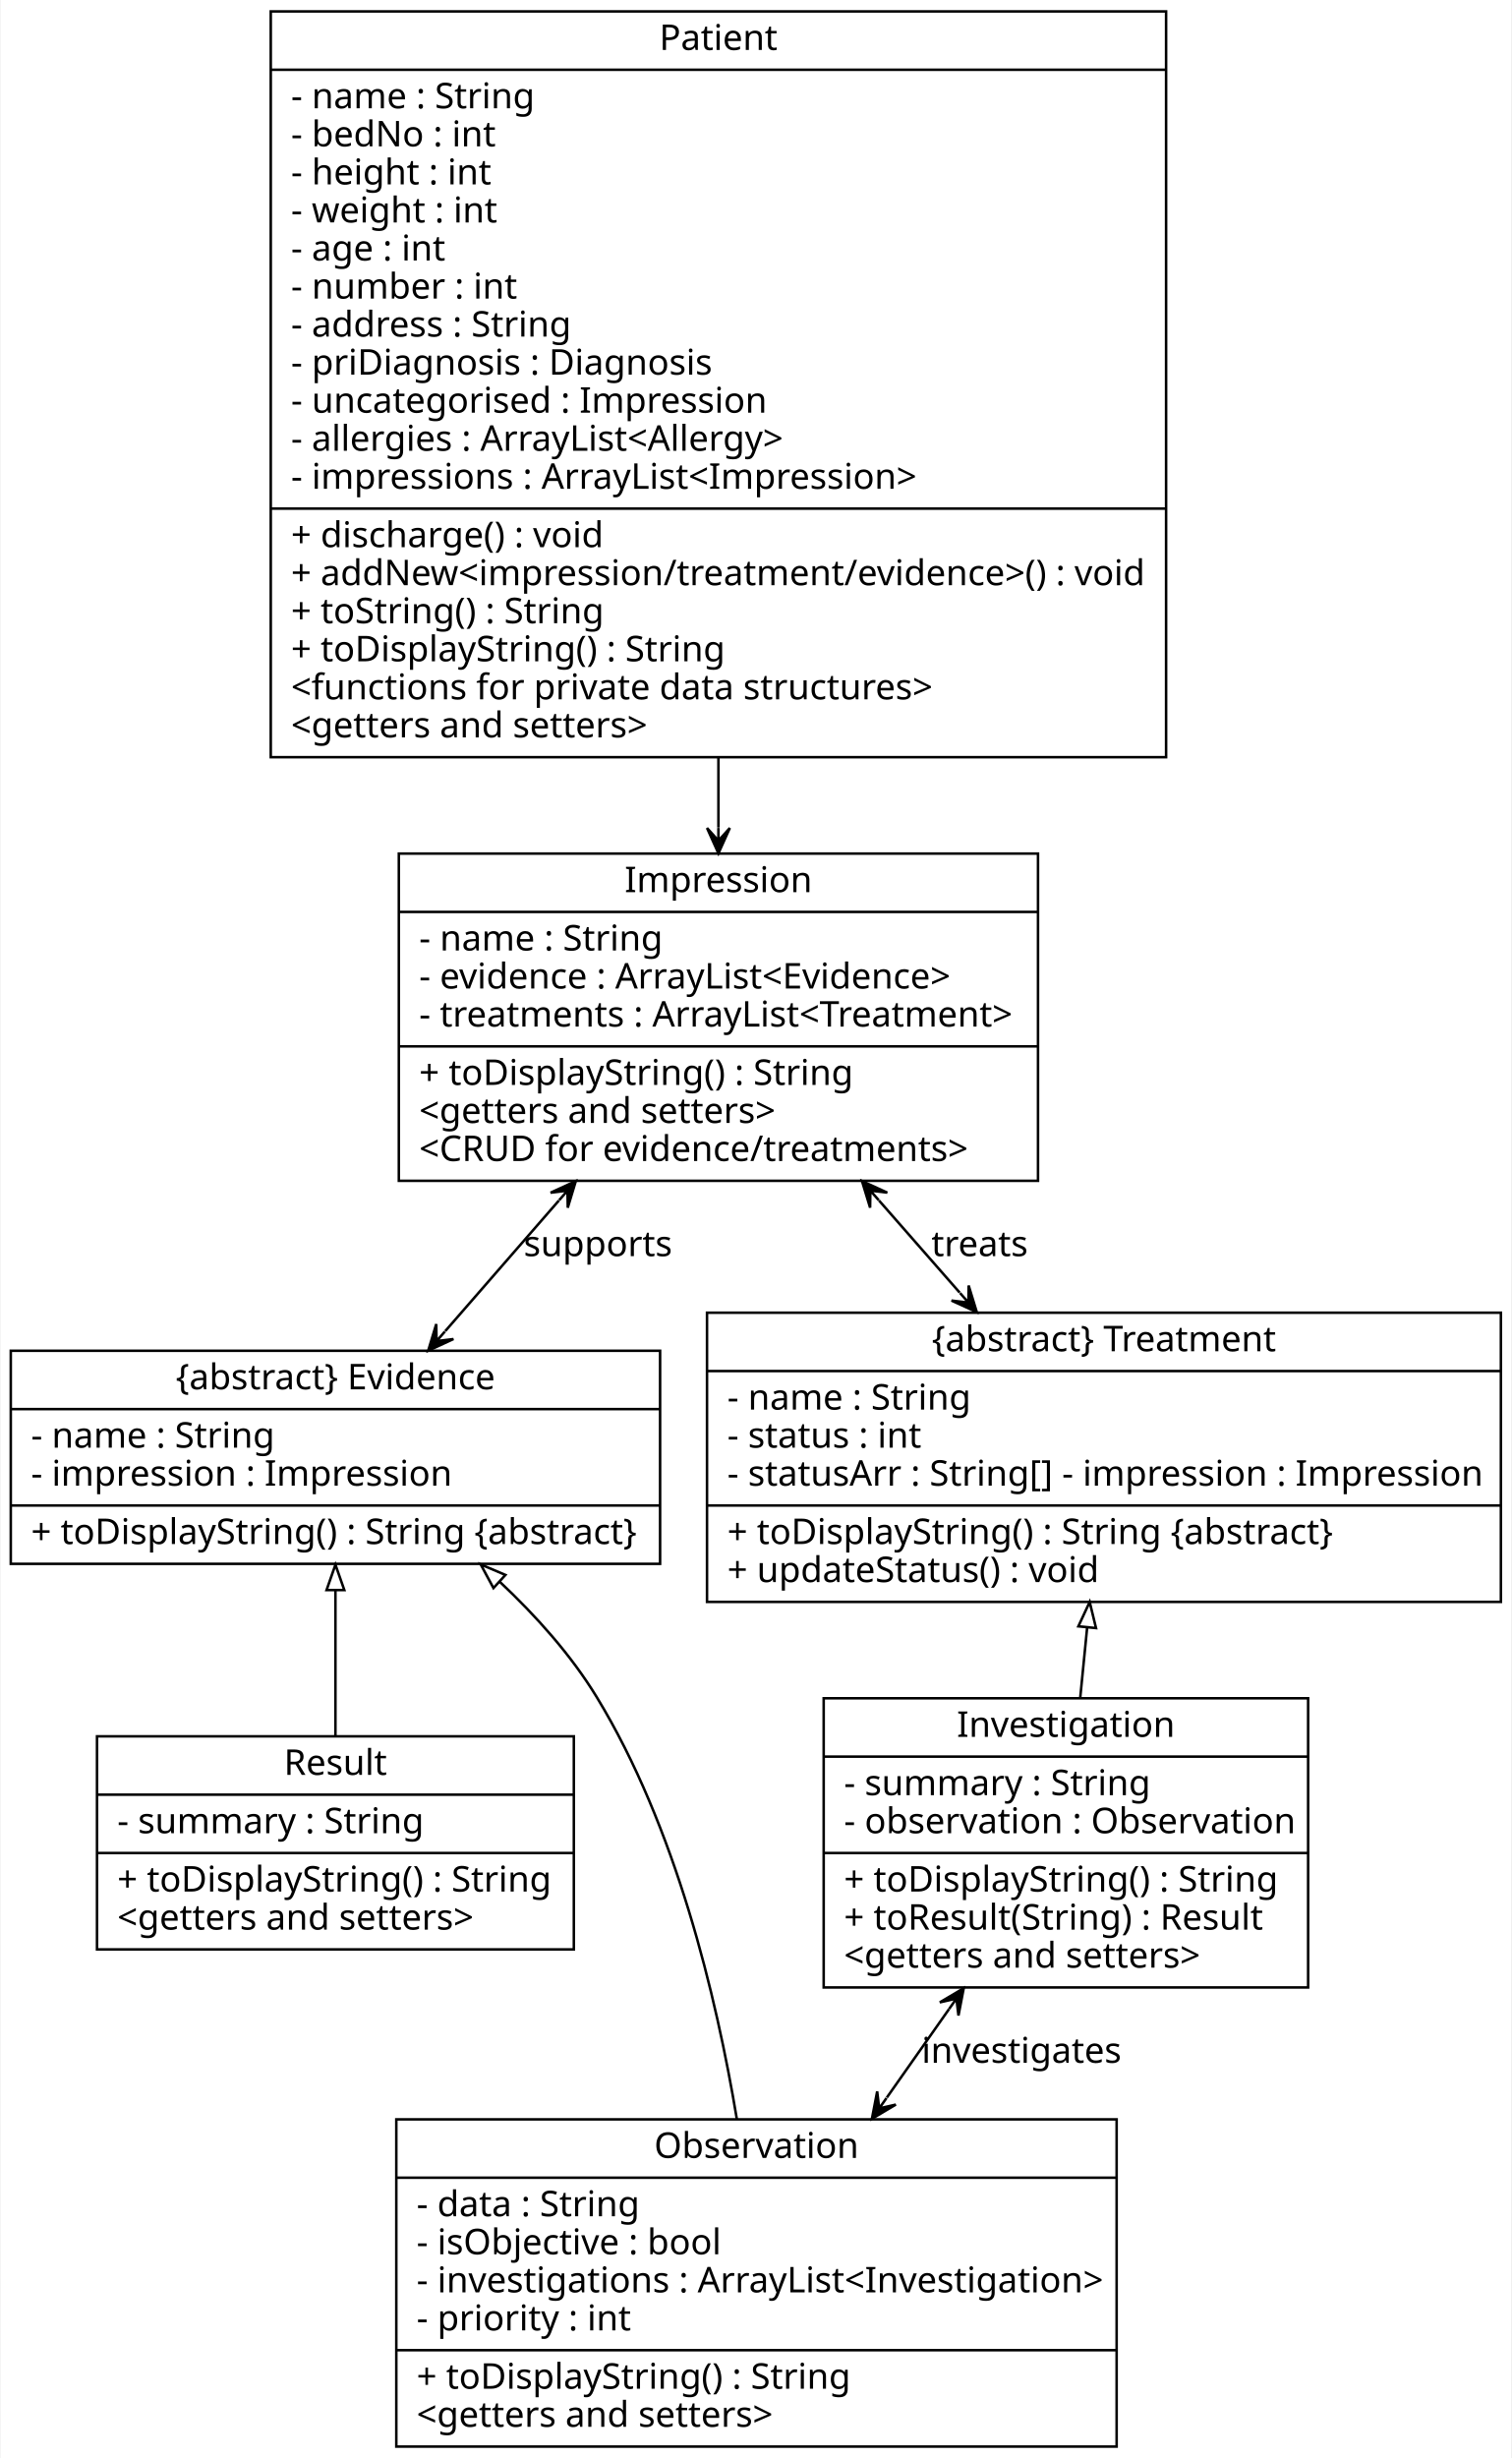
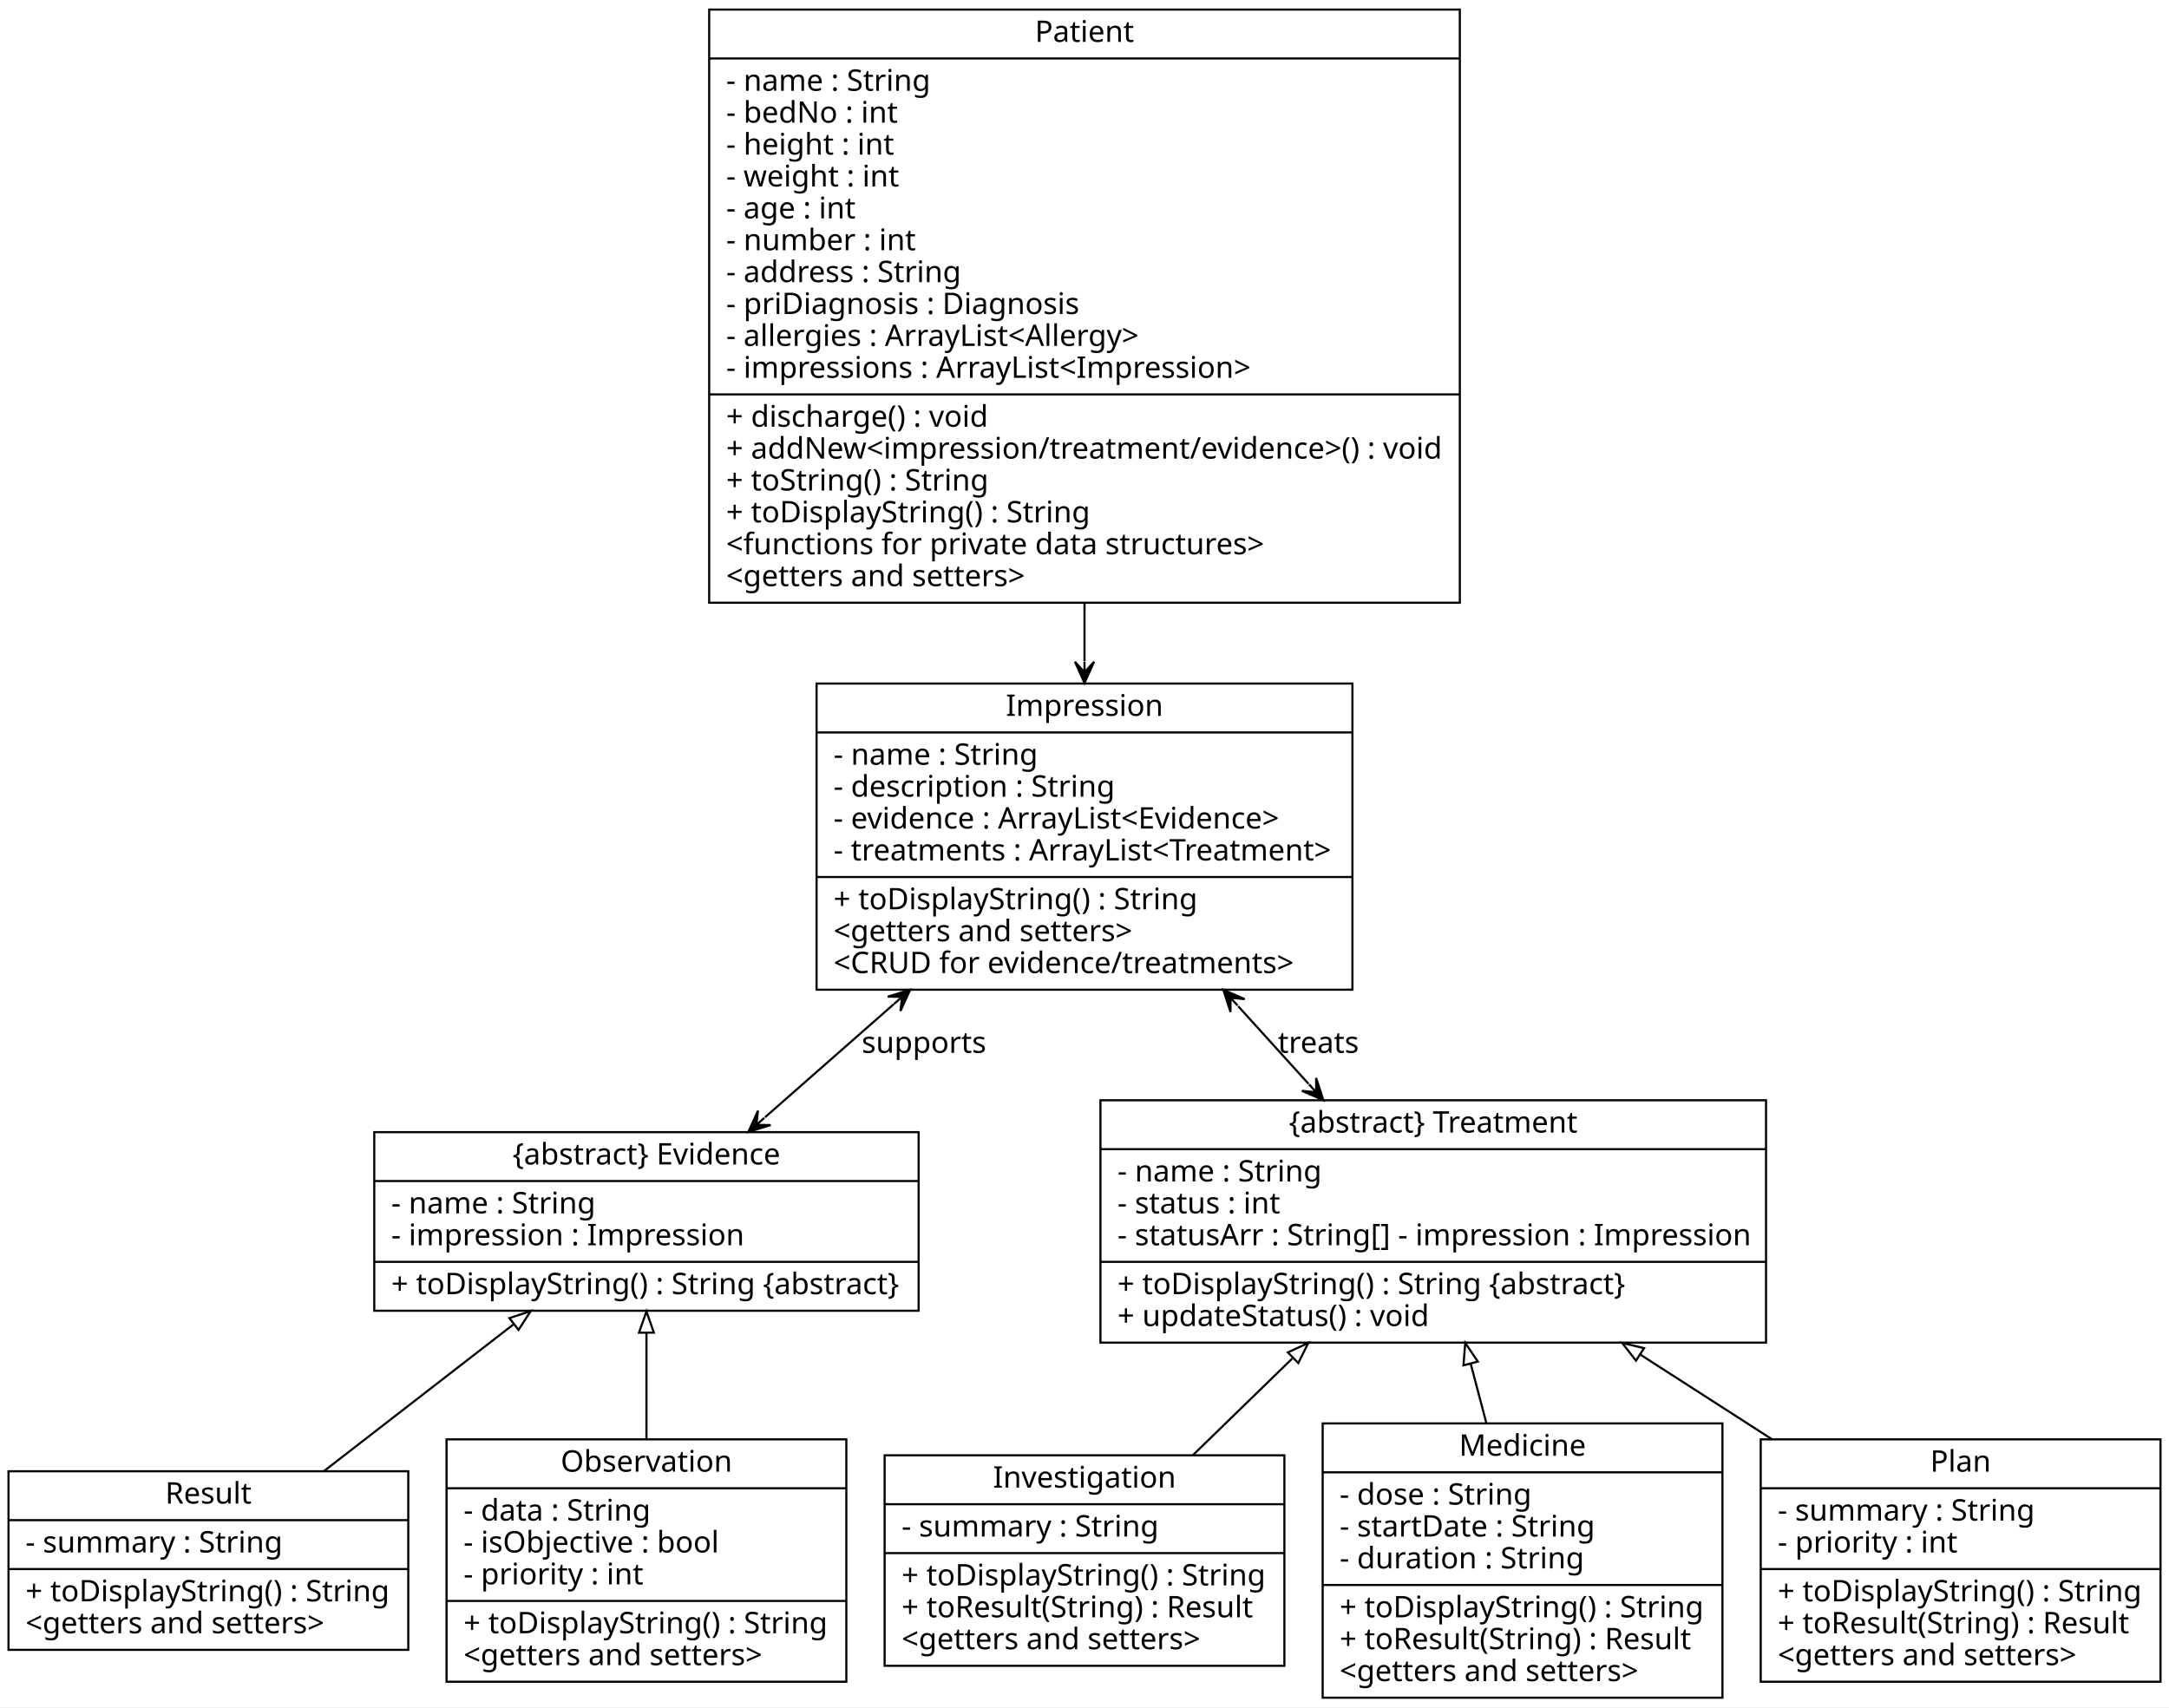
- <svg xmlns="http://www.w3.org/2000/svg" width="596pt" height="969pt" viewBox="0.00 0.00 595.50 969.00">
-   <g id="graph0" class="graph" transform="scale(1 1) rotate(0) translate(4 965)">
-     <polygon fill="#ffffff" stroke="transparent" points="-4,4 -4,-965 591.5,-965 591.5,4 -4,4" />
+ <svg xmlns="http://www.w3.org/2000/svg" width="1020pt" height="803pt" viewBox="0.00 0.00 1020.00 803.00">
+   <g id="graph0" class="graph" transform="scale(1 1) rotate(0) translate(4 799)">
+     <polygon fill="#ffffff" stroke="transparent" points="-4,4 -4,-799 1016,-799 1016,4 -4,4" />
    <g id="node1" class="node">
-       <polygon fill="none" stroke="#000000" points="102.5,-666.5 102.5,-960.5 455.5,-960.5 455.5,-666.5 102.5,-666.5" />
-       <text text-anchor="middle" x="279" y="-945.3" font-family="Times-Roman" font-size="14.00" fill="#000000">Patient</text>
-       <polyline fill="none" stroke="#000000" points="102.5,-937.5 455.5,-937.5 " />
-       <text text-anchor="start" x="110.5" y="-922.3" font-family="Times-Roman" font-size="14.00" fill="#000000">- name : String</text>
-       <text text-anchor="start" x="110.5" y="-907.3" font-family="Times-Roman" font-size="14.00" fill="#000000"> - bedNo : int</text>
-       <text text-anchor="start" x="110.5" y="-892.3" font-family="Times-Roman" font-size="14.00" fill="#000000"> - height : int</text>
-       <text text-anchor="start" x="110.5" y="-877.3" font-family="Times-Roman" font-size="14.00" fill="#000000"> - weight : int</text>
-       <text text-anchor="start" x="110.5" y="-862.3" font-family="Times-Roman" font-size="14.00" fill="#000000"> - age : int</text>
-       <text text-anchor="start" x="110.5" y="-847.3" font-family="Times-Roman" font-size="14.00" fill="#000000"> - number : int</text>
-       <text text-anchor="start" x="110.5" y="-832.3" font-family="Times-Roman" font-size="14.00" fill="#000000"> - address : String</text>
-       <text text-anchor="start" x="110.5" y="-817.3" font-family="Times-Roman" font-size="14.00" fill="#000000"> - priDiagnosis : Diagnosis</text>
-       <text text-anchor="start" x="110.5" y="-802.3" font-family="Times-Roman" font-size="14.00" fill="#000000"> - uncategorised : Impression</text>
-       <text text-anchor="start" x="110.5" y="-787.3" font-family="Times-Roman" font-size="14.00" fill="#000000"> - allergies : ArrayList&lt;Allergy&gt;</text>
-       <text text-anchor="start" x="110.5" y="-772.3" font-family="Times-Roman" font-size="14.00" fill="#000000"> - impressions : ArrayList&lt;Impression&gt;</text>
-       <polyline fill="none" stroke="#000000" points="102.5,-764.5 455.5,-764.5 " />
-       <text text-anchor="start" x="110.5" y="-749.3" font-family="Times-Roman" font-size="14.00" fill="#000000">+ discharge() : void</text>
-       <text text-anchor="start" x="110.5" y="-734.3" font-family="Times-Roman" font-size="14.00" fill="#000000"> + addNew&lt;impression/treatment/evidence&gt;() : void</text>
-       <text text-anchor="start" x="110.5" y="-719.3" font-family="Times-Roman" font-size="14.00" fill="#000000"> + toString() : String</text>
-       <text text-anchor="start" x="110.5" y="-704.3" font-family="Times-Roman" font-size="14.00" fill="#000000"> + toDisplayString() : String</text>
-       <text text-anchor="start" x="110.5" y="-689.3" font-family="Times-Roman" font-size="14.00" fill="#000000"> &lt;functions for private data structures&gt;</text>
-       <text text-anchor="start" x="110.5" y="-674.3" font-family="Times-Roman" font-size="14.00" fill="#000000"> &lt;getters and setters&gt;</text>
+       <polygon fill="none" stroke="#000000" points="329.5,-515.5 329.5,-794.5 682.5,-794.5 682.5,-515.5 329.5,-515.5" />
+       <text text-anchor="middle" x="506" y="-779.3" font-family="Times-Roman" font-size="14.00" fill="#000000">Patient</text>
+       <polyline fill="none" stroke="#000000" points="329.5,-771.5 682.5,-771.5 " />
+       <text text-anchor="start" x="337.5" y="-756.3" font-family="Times-Roman" font-size="14.00" fill="#000000">- name : String</text>
+       <text text-anchor="start" x="337.5" y="-741.3" font-family="Times-Roman" font-size="14.00" fill="#000000"> - bedNo : int</text>
+       <text text-anchor="start" x="337.5" y="-726.3" font-family="Times-Roman" font-size="14.00" fill="#000000"> - height : int</text>
+       <text text-anchor="start" x="337.5" y="-711.3" font-family="Times-Roman" font-size="14.00" fill="#000000"> - weight : int</text>
+       <text text-anchor="start" x="337.5" y="-696.3" font-family="Times-Roman" font-size="14.00" fill="#000000"> - age : int</text>
+       <text text-anchor="start" x="337.5" y="-681.3" font-family="Times-Roman" font-size="14.00" fill="#000000"> - number : int</text>
+       <text text-anchor="start" x="337.5" y="-666.3" font-family="Times-Roman" font-size="14.00" fill="#000000"> - address : String</text>
+       <text text-anchor="start" x="337.5" y="-651.3" font-family="Times-Roman" font-size="14.00" fill="#000000"> - priDiagnosis : Diagnosis</text>
+       <text text-anchor="start" x="337.5" y="-636.3" font-family="Times-Roman" font-size="14.00" fill="#000000"> - allergies : ArrayList&lt;Allergy&gt;</text>
+       <text text-anchor="start" x="337.5" y="-621.3" font-family="Times-Roman" font-size="14.00" fill="#000000"> - impressions : ArrayList&lt;Impression&gt;</text>
+       <polyline fill="none" stroke="#000000" points="329.5,-613.5 682.5,-613.5 " />
+       <text text-anchor="start" x="337.5" y="-598.3" font-family="Times-Roman" font-size="14.00" fill="#000000">+ discharge() : void</text>
+       <text text-anchor="start" x="337.5" y="-583.3" font-family="Times-Roman" font-size="14.00" fill="#000000"> + addNew&lt;impression/treatment/evidence&gt;() : void</text>
+       <text text-anchor="start" x="337.5" y="-568.3" font-family="Times-Roman" font-size="14.00" fill="#000000"> + toString() : String</text>
+       <text text-anchor="start" x="337.5" y="-553.3" font-family="Times-Roman" font-size="14.00" fill="#000000"> + toDisplayString() : String</text>
+       <text text-anchor="start" x="337.5" y="-538.3" font-family="Times-Roman" font-size="14.00" fill="#000000"> &lt;functions for private data structures&gt;</text>
+       <text text-anchor="start" x="337.5" y="-523.3" font-family="Times-Roman" font-size="14.00" fill="#000000"> &lt;getters and setters&gt;</text>
    </g>
    <g id="node2" class="node">
-       <polygon fill="none" stroke="#000000" points="153,-499.5 153,-628.5 405,-628.5 405,-499.5 153,-499.5" />
-       <text text-anchor="middle" x="279" y="-613.3" font-family="Times-Roman" font-size="14.00" fill="#000000">Impression</text>
-       <polyline fill="none" stroke="#000000" points="153,-605.5 405,-605.5 " />
-       <text text-anchor="start" x="161" y="-590.3" font-family="Times-Roman" font-size="14.00" fill="#000000">- name : String</text>
-       <text text-anchor="start" x="161" y="-575.3" font-family="Times-Roman" font-size="14.00" fill="#000000"> - evidence : ArrayList&lt;Evidence&gt;</text>
-       <text text-anchor="start" x="161" y="-560.3" font-family="Times-Roman" font-size="14.00" fill="#000000"> - treatments : ArrayList&lt;Treatment&gt;</text>
-       <polyline fill="none" stroke="#000000" points="153,-552.5 405,-552.5 " />
-       <text text-anchor="start" x="161" y="-537.3" font-family="Times-Roman" font-size="14.00" fill="#000000">+ toDisplayString() : String</text>
-       <text text-anchor="start" x="161" y="-522.3" font-family="Times-Roman" font-size="14.00" fill="#000000"> &lt;getters and setters&gt;</text>
-       <text text-anchor="start" x="161" y="-507.3" font-family="Times-Roman" font-size="14.00" fill="#000000"> &lt;CRUD for evidence/treatments&gt;</text>
+       <polygon fill="none" stroke="#000000" points="380,-333.5 380,-477.5 632,-477.5 632,-333.5 380,-333.5" />
+       <text text-anchor="middle" x="506" y="-462.3" font-family="Times-Roman" font-size="14.00" fill="#000000">Impression</text>
+       <polyline fill="none" stroke="#000000" points="380,-454.5 632,-454.5 " />
+       <text text-anchor="start" x="388" y="-439.3" font-family="Times-Roman" font-size="14.00" fill="#000000">- name : String</text>
+       <text text-anchor="start" x="388" y="-424.3" font-family="Times-Roman" font-size="14.00" fill="#000000"> - description : String</text>
+       <text text-anchor="start" x="388" y="-409.3" font-family="Times-Roman" font-size="14.00" fill="#000000"> - evidence : ArrayList&lt;Evidence&gt;</text>
+       <text text-anchor="start" x="388" y="-394.3" font-family="Times-Roman" font-size="14.00" fill="#000000"> - treatments : ArrayList&lt;Treatment&gt;</text>
+       <polyline fill="none" stroke="#000000" points="380,-386.5 632,-386.5 " />
+       <text text-anchor="start" x="388" y="-371.3" font-family="Times-Roman" font-size="14.00" fill="#000000">+ toDisplayString() : String</text>
+       <text text-anchor="start" x="388" y="-356.3" font-family="Times-Roman" font-size="14.00" fill="#000000"> &lt;getters and setters&gt;</text>
+       <text text-anchor="start" x="388" y="-341.3" font-family="Times-Roman" font-size="14.00" fill="#000000"> &lt;CRUD for evidence/treatments&gt;</text>
    </g>
    <g id="edge1" class="edge">
-       <path fill="none" stroke="#000000" d="M279,-666.201C279,-656.798 279,-647.572 279,-638.746" />
-       <polygon fill="#000000" stroke="#000000" points="279,-628.582 283.5,-638.582 279,-633.582 279,-638.582 279,-638.582 279,-638.582 279,-633.582 274.5,-638.582 279,-628.582 279,-628.582" />
+       <path fill="none" stroke="#000000" d="M506,-515.297C506,-506.013 506,-496.842 506,-487.991" />
+       <polygon fill="#000000" stroke="#000000" points="506,-477.763 510.5,-487.762 506,-482.763 506,-487.763 506,-487.763 506,-487.763 506,-482.763 501.5,-487.763 506,-477.763 506,-477.763" />
    </g>
    <g id="node3" class="node">
-       <polygon fill="none" stroke="#000000" points="0,-348.5 0,-432.5 256,-432.5 256,-348.5 0,-348.5" />
-       <text text-anchor="middle" x="128" y="-417.3" font-family="Times-Roman" font-size="14.00" fill="#000000">{abstract} Evidence</text>
-       <polyline fill="none" stroke="#000000" points="0,-409.5 256,-409.5 " />
-       <text text-anchor="start" x="8" y="-394.3" font-family="Times-Roman" font-size="14.00" fill="#000000">- name : String</text>
-       <text text-anchor="start" x="8" y="-379.3" font-family="Times-Roman" font-size="14.00" fill="#000000"> - impression : Impression</text>
-       <polyline fill="none" stroke="#000000" points="0,-371.5 256,-371.5 " />
-       <text text-anchor="start" x="8" y="-356.3" font-family="Times-Roman" font-size="14.00" fill="#000000">+ toDisplayString() : String {abstract}</text>
+       <polygon fill="none" stroke="#000000" points="172,-182.5 172,-266.5 428,-266.5 428,-182.5 172,-182.5" />
+       <text text-anchor="middle" x="300" y="-251.3" font-family="Times-Roman" font-size="14.00" fill="#000000">{abstract} Evidence</text>
+       <polyline fill="none" stroke="#000000" points="172,-243.5 428,-243.5 " />
+       <text text-anchor="start" x="180" y="-228.3" font-family="Times-Roman" font-size="14.00" fill="#000000">- name : String</text>
+       <text text-anchor="start" x="180" y="-213.3" font-family="Times-Roman" font-size="14.00" fill="#000000"> - impression : Impression</text>
+       <polyline fill="none" stroke="#000000" points="172,-205.5 428,-205.5 " />
+       <text text-anchor="start" x="180" y="-190.3" font-family="Times-Roman" font-size="14.00" fill="#000000">+ toDisplayString() : String {abstract}</text>
    </g>
    <g id="edge2" class="edge">
-       <path fill="none" stroke="#000000" d="M216.1,-491.727C201.015,-474.395 185.24,-456.27 171.276,-440.224" />
-       <polygon fill="#000000" stroke="#000000" points="222.773,-499.395 212.814,-494.806 219.491,-495.623 216.208,-491.852 216.208,-491.852 216.208,-491.852 219.491,-495.623 219.603,-488.897 222.773,-499.395 222.773,-499.395" />
-       <polygon fill="#000000" stroke="#000000" points="164.577,-432.527 174.536,-437.116 167.859,-436.299 171.142,-440.07 171.142,-440.07 171.142,-440.07 167.859,-436.299 167.748,-443.025 164.577,-432.527 164.577,-432.527" />
-       <text text-anchor="middle" x="231.5" y="-469.8" font-family="Times-Roman" font-size="14.00" fill="#000000">supports</text>
+       <path fill="none" stroke="#000000" d="M416.385,-326.76C395.778,-308.655 374.444,-289.91 355.759,-273.492" />
+       <polygon fill="#000000" stroke="#000000" points="423.991,-333.444 413.509,-330.224 420.235,-330.144 416.479,-326.843 416.479,-326.843 416.479,-326.843 420.235,-330.144 419.45,-323.463 423.991,-333.444 423.991,-333.444" />
+       <polygon fill="#000000" stroke="#000000" points="347.922,-266.606 358.405,-269.827 351.678,-269.907 355.435,-273.207 355.435,-273.207 355.435,-273.207 351.678,-269.907 352.464,-276.587 347.922,-266.606 347.922,-266.606" />
+       <text text-anchor="middle" x="430.5" y="-303.8" font-family="Times-Roman" font-size="14.00" fill="#000000">supports</text>
    </g>
    <g id="node4" class="node">
-       <polygon fill="none" stroke="#000000" points="274.5,-333.5 274.5,-447.5 587.5,-447.5 587.5,-333.5 274.5,-333.5" />
-       <text text-anchor="middle" x="431" y="-432.3" font-family="Times-Roman" font-size="14.00" fill="#000000">{abstract} Treatment</text>
-       <polyline fill="none" stroke="#000000" points="274.5,-424.5 587.5,-424.5 " />
-       <text text-anchor="start" x="282.5" y="-409.3" font-family="Times-Roman" font-size="14.00" fill="#000000">- name : String</text>
-       <text text-anchor="start" x="282.5" y="-394.3" font-family="Times-Roman" font-size="14.00" fill="#000000"> - status : int</text>
-       <text text-anchor="start" x="282.5" y="-379.3" font-family="Times-Roman" font-size="14.00" fill="#000000"> - statusArr : String[] - impression : Impression</text>
-       <polyline fill="none" stroke="#000000" points="274.5,-371.5 587.5,-371.5 " />
-       <text text-anchor="start" x="282.5" y="-356.3" font-family="Times-Roman" font-size="14.00" fill="#000000">+ toDisplayString() : String {abstract}</text>
-       <text text-anchor="start" x="282.5" y="-341.3" font-family="Times-Roman" font-size="14.00" fill="#000000"> + updateStatus() : void</text>
+       <polygon fill="none" stroke="#000000" points="513.5,-167.5 513.5,-281.5 826.5,-281.5 826.5,-167.5 513.5,-167.5" />
+       <text text-anchor="middle" x="670" y="-266.3" font-family="Times-Roman" font-size="14.00" fill="#000000">{abstract} Treatment</text>
+       <polyline fill="none" stroke="#000000" points="513.5,-258.5 826.5,-258.5 " />
+       <text text-anchor="start" x="521.5" y="-243.3" font-family="Times-Roman" font-size="14.00" fill="#000000">- name : String</text>
+       <text text-anchor="start" x="521.5" y="-228.3" font-family="Times-Roman" font-size="14.00" fill="#000000"> - status : int</text>
+       <text text-anchor="start" x="521.5" y="-213.3" font-family="Times-Roman" font-size="14.00" fill="#000000"> - statusArr : String[] - impression : Impression</text>
+       <polyline fill="none" stroke="#000000" points="513.5,-205.5 826.5,-205.5 " />
+       <text text-anchor="start" x="521.5" y="-190.3" font-family="Times-Roman" font-size="14.00" fill="#000000">+ toDisplayString() : String {abstract}</text>
+       <text text-anchor="start" x="521.5" y="-175.3" font-family="Times-Roman" font-size="14.00" fill="#000000"> + updateStatus() : void</text>
    </g>
    <g id="edge3" class="edge">
-       <path fill="none" stroke="#000000" d="M342.276,-491.773C352.835,-479.721 363.731,-467.284 374.118,-455.428" />
-       <polygon fill="#000000" stroke="#000000" points="335.599,-499.395 338.804,-488.908 338.894,-495.634 342.189,-491.873 342.189,-491.873 342.189,-491.873 338.894,-495.634 345.574,-494.839 335.599,-499.395 335.599,-499.395" />
-       <polygon fill="#000000" stroke="#000000" points="380.861,-447.731 377.656,-458.218 377.566,-451.492 374.271,-455.253 374.271,-455.253 374.271,-455.253 377.566,-451.492 370.887,-452.288 380.861,-447.731 380.861,-447.731" />
-       <text text-anchor="middle" x="382" y="-469.8" font-family="Times-Roman" font-size="14.00" fill="#000000">treats</text>
+       <path fill="none" stroke="#000000" d="M578.298,-325.708C589.356,-313.504 600.652,-301.036 611.368,-289.209" />
+       <polygon fill="#000000" stroke="#000000" points="571.288,-333.444 574.668,-323.012 574.646,-329.739 578.003,-326.033 578.003,-326.033 578.003,-326.033 574.646,-329.739 581.338,-329.055 571.288,-333.444 571.288,-333.444" />
+       <polygon fill="#000000" stroke="#000000" points="618.318,-281.539 614.938,-291.972 614.961,-285.245 611.603,-288.95 611.603,-288.95 611.603,-288.95 614.961,-285.245 608.269,-285.928 618.318,-281.539 618.318,-281.539" />
+       <text text-anchor="middle" x="616" y="-303.8" font-family="Times-Roman" font-size="14.00" fill="#000000">treats</text>
    </g>
    <g id="node5" class="node">
-       <polygon fill="none" stroke="#000000" points="34,-196.5 34,-280.5 222,-280.5 222,-196.5 34,-196.5" />
-       <text text-anchor="middle" x="128" y="-265.3" font-family="Times-Roman" font-size="14.00" fill="#000000">Result</text>
-       <polyline fill="none" stroke="#000000" points="34,-257.5 222,-257.5 " />
-       <text text-anchor="start" x="42" y="-242.3" font-family="Times-Roman" font-size="14.00" fill="#000000">- summary : String</text>
-       <polyline fill="none" stroke="#000000" points="34,-234.5 222,-234.5 " />
-       <text text-anchor="start" x="42" y="-219.3" font-family="Times-Roman" font-size="14.00" fill="#000000">+ toDisplayString() : String</text>
-       <text text-anchor="start" x="42" y="-204.3" font-family="Times-Roman" font-size="14.00" fill="#000000"> &lt;getters and setters&gt;</text>
+       <polygon fill="none" stroke="#000000" points="0,-23 0,-107 188,-107 188,-23 0,-23" />
+       <text text-anchor="middle" x="94" y="-91.8" font-family="Times-Roman" font-size="14.00" fill="#000000">Result</text>
+       <polyline fill="none" stroke="#000000" points="0,-84 188,-84 " />
+       <text text-anchor="start" x="8" y="-68.8" font-family="Times-Roman" font-size="14.00" fill="#000000">- summary : String</text>
+       <polyline fill="none" stroke="#000000" points="0,-61 188,-61 " />
+       <text text-anchor="start" x="8" y="-45.8" font-family="Times-Roman" font-size="14.00" fill="#000000">+ toDisplayString() : String</text>
+       <text text-anchor="start" x="8" y="-30.8" font-family="Times-Roman" font-size="14.00" fill="#000000"> &lt;getters and setters&gt;</text>
+     </g>
+     <g id="edge8" class="edge">
+       <path fill="none" stroke="#000000" d="M237.347,-175.99C208.942,-153.996 175.673,-128.238 148.341,-107.075" />
+       <polygon fill="none" stroke="#000000" points="235.557,-179.03 245.607,-182.385 239.842,-173.495 235.557,-179.03" />
+     </g>
+     <g id="node6" class="node">
+       <polygon fill="none" stroke="#000000" points="206,-8 206,-122 394,-122 394,-8 206,-8" />
+       <text text-anchor="middle" x="300" y="-106.8" font-family="Times-Roman" font-size="14.00" fill="#000000">Observation</text>
+       <polyline fill="none" stroke="#000000" points="206,-99 394,-99 " />
+       <text text-anchor="start" x="214" y="-83.8" font-family="Times-Roman" font-size="14.00" fill="#000000">- data : String</text>
+       <text text-anchor="start" x="214" y="-68.8" font-family="Times-Roman" font-size="14.00" fill="#000000"> - isObjective : bool</text>
+       <text text-anchor="start" x="214" y="-53.8" font-family="Times-Roman" font-size="14.00" fill="#000000"> - priority : int</text>
+       <polyline fill="none" stroke="#000000" points="206,-46 394,-46 " />
+       <text text-anchor="start" x="214" y="-30.8" font-family="Times-Roman" font-size="14.00" fill="#000000">+ toDisplayString() : String</text>
+       <text text-anchor="start" x="214" y="-15.8" font-family="Times-Roman" font-size="14.00" fill="#000000"> &lt;getters and setters&gt;</text>
    </g>
    <g id="edge7" class="edge">
-       <path fill="none" stroke="#000000" d="M128,-337.993C128,-319.242 128,-298.375 128,-280.613" />
-       <polygon fill="none" stroke="#000000" points="124.5,-338.159 128,-348.159 131.5,-338.16 124.5,-338.159" />
+       <path fill="none" stroke="#000000" d="M300,-171.975C300,-156.044 300,-138.465 300,-122.241" />
+       <polygon fill="none" stroke="#000000" points="296.5,-172.176 300,-182.176 303.5,-172.176 296.5,-172.176" />
    </g>
-     <g id="node6" class="node">
-       <polygon fill="none" stroke="#000000" points="152,-.5 152,-129.5 436,-129.5 436,-.5 152,-.5" />
-       <text text-anchor="middle" x="294" y="-114.3" font-family="Times-Roman" font-size="14.00" fill="#000000">Observation</text>
-       <polyline fill="none" stroke="#000000" points="152,-106.5 436,-106.5 " />
-       <text text-anchor="start" x="160" y="-91.3" font-family="Times-Roman" font-size="14.00" fill="#000000">- data : String</text>
-       <text text-anchor="start" x="160" y="-76.3" font-family="Times-Roman" font-size="14.00" fill="#000000"> - isObjective : bool</text>
-       <text text-anchor="start" x="160" y="-61.3" font-family="Times-Roman" font-size="14.00" fill="#000000"> - investigations : ArrayList&lt;Investigation&gt;</text>
-       <text text-anchor="start" x="160" y="-46.3" font-family="Times-Roman" font-size="14.00" fill="#000000"> - priority : int</text>
-       <polyline fill="none" stroke="#000000" points="152,-38.5 436,-38.5 " />
-       <text text-anchor="start" x="160" y="-23.3" font-family="Times-Roman" font-size="14.00" fill="#000000">+ toDisplayString() : String</text>
-       <text text-anchor="start" x="160" y="-8.3" font-family="Times-Roman" font-size="14.00" fill="#000000"> &lt;getters and setters&gt;</text>
+     <g id="node7" class="node">
+       <polygon fill="none" stroke="#000000" points="412,-15.5 412,-114.5 600,-114.5 600,-15.5 412,-15.5" />
+       <text text-anchor="middle" x="506" y="-99.3" font-family="Times-Roman" font-size="14.00" fill="#000000">Investigation</text>
+       <polyline fill="none" stroke="#000000" points="412,-91.5 600,-91.5 " />
+       <text text-anchor="start" x="420" y="-76.3" font-family="Times-Roman" font-size="14.00" fill="#000000">- summary : String</text>
+       <polyline fill="none" stroke="#000000" points="412,-68.5 600,-68.5 " />
+       <text text-anchor="start" x="420" y="-53.3" font-family="Times-Roman" font-size="14.00" fill="#000000">+ toDisplayString() : String</text>
+       <text text-anchor="start" x="420" y="-38.3" font-family="Times-Roman" font-size="14.00" fill="#000000"> + toResult(String) : Result</text>
+       <text text-anchor="start" x="420" y="-23.3" font-family="Times-Roman" font-size="14.00" fill="#000000"> &lt;getters and setters&gt;</text>
+     </g>
+     <g id="edge4" class="edge">
+       <path fill="none" stroke="#000000" d="M603.688,-160.008C588.125,-144.871 571.778,-128.973 557.005,-114.605" />
+       <polygon fill="none" stroke="#000000" points="601.646,-162.904 611.255,-167.367 606.527,-157.886 601.646,-162.904" />
+     </g>
+     <g id="node8" class="node">
+       <polygon fill="none" stroke="#000000" points="618,-.5 618,-129.5 806,-129.5 806,-.5 618,-.5" />
+       <text text-anchor="middle" x="712" y="-114.3" font-family="Times-Roman" font-size="14.00" fill="#000000">Medicine</text>
+       <polyline fill="none" stroke="#000000" points="618,-106.5 806,-106.5 " />
+       <text text-anchor="start" x="626" y="-91.3" font-family="Times-Roman" font-size="14.00" fill="#000000">- dose : String</text>
+       <text text-anchor="start" x="626" y="-76.3" font-family="Times-Roman" font-size="14.00" fill="#000000"> - startDate : String</text>
+       <text text-anchor="start" x="626" y="-61.3" font-family="Times-Roman" font-size="14.00" fill="#000000"> - duration : String</text>
+       <polyline fill="none" stroke="#000000" points="618,-53.5 806,-53.5 " />
+       <text text-anchor="start" x="626" y="-38.3" font-family="Times-Roman" font-size="14.00" fill="#000000">+ toDisplayString() : String</text>
+       <text text-anchor="start" x="626" y="-23.3" font-family="Times-Roman" font-size="14.00" fill="#000000"> + toResult(String) : Result</text>
+       <text text-anchor="start" x="626" y="-8.3" font-family="Times-Roman" font-size="14.00" fill="#000000"> &lt;getters and setters&gt;</text>
    </g>
    <g id="edge6" class="edge">
-       <path fill="none" stroke="#000000" d="M192.76,-341.449C207.033,-328.042 220.891,-312.588 231,-296 262.151,-244.885 278.191,-178.185 286.263,-129.606" />
-       <polygon fill="none" stroke="#000000" points="190.31,-338.946 185.275,-348.268 195.024,-344.12 190.31,-338.946" />
+       <path fill="none" stroke="#000000" d="M687.651,-157.469C690.081,-148.24 692.573,-138.778 694.991,-129.594" />
+       <polygon fill="none" stroke="#000000" points="684.206,-156.806 685.044,-167.367 690.976,-158.588 684.206,-156.806" />
    </g>
-     <g id="node7" class="node">
-       <polygon fill="none" stroke="#000000" points="320.5,-181.5 320.5,-295.5 511.5,-295.5 511.5,-181.5 320.5,-181.5" />
-       <text text-anchor="middle" x="416" y="-280.3" font-family="Times-Roman" font-size="14.00" fill="#000000">Investigation</text>
-       <polyline fill="none" stroke="#000000" points="320.5,-272.5 511.5,-272.5 " />
-       <text text-anchor="start" x="328.5" y="-257.3" font-family="Times-Roman" font-size="14.00" fill="#000000">- summary : String</text>
-       <text text-anchor="start" x="328.5" y="-242.3" font-family="Times-Roman" font-size="14.00" fill="#000000"> - observation : Observation</text>
-       <polyline fill="none" stroke="#000000" points="320.5,-234.5 511.5,-234.5 " />
-       <text text-anchor="start" x="328.5" y="-219.3" font-family="Times-Roman" font-size="14.00" fill="#000000">+ toDisplayString() : String</text>
-       <text text-anchor="start" x="328.5" y="-204.3" font-family="Times-Roman" font-size="14.00" fill="#000000"> + toResult(String) : Result</text>
-       <text text-anchor="start" x="328.5" y="-189.3" font-family="Times-Roman" font-size="14.00" fill="#000000"> &lt;getters and setters&gt;</text>
+     <g id="node9" class="node">
+       <polygon fill="none" stroke="#000000" points="824,-8 824,-122 1012,-122 1012,-8 824,-8" />
+       <text text-anchor="middle" x="918" y="-106.8" font-family="Times-Roman" font-size="14.00" fill="#000000">Plan</text>
+       <polyline fill="none" stroke="#000000" points="824,-99 1012,-99 " />
+       <text text-anchor="start" x="832" y="-83.8" font-family="Times-Roman" font-size="14.00" fill="#000000">- summary : String</text>
+       <text text-anchor="start" x="832" y="-68.8" font-family="Times-Roman" font-size="14.00" fill="#000000"> - priority : int</text>
+       <polyline fill="none" stroke="#000000" points="824,-61 1012,-61 " />
+       <text text-anchor="start" x="832" y="-45.8" font-family="Times-Roman" font-size="14.00" fill="#000000">+ toDisplayString() : String</text>
+       <text text-anchor="start" x="832" y="-30.8" font-family="Times-Roman" font-size="14.00" fill="#000000"> + toResult(String) : Result</text>
+       <text text-anchor="start" x="832" y="-15.8" font-family="Times-Roman" font-size="14.00" fill="#000000"> &lt;getters and setters&gt;</text>
    </g>
    <g id="edge5" class="edge">
-       <path fill="none" stroke="#000000" d="M424.386,-323.475C423.468,-314.176 422.532,-304.694 421.635,-295.598" />
-       <polygon fill="none" stroke="#000000" points="420.907,-323.861 425.372,-333.468 427.873,-323.173 420.907,-323.861" />
-     </g>
-     <g id="edge4" class="edge">
-       <path fill="none" stroke="#000000" d="M369.927,-172.978C361.916,-161.585 353.539,-149.672 345.396,-138.092" />
-       <polygon fill="#000000" stroke="#000000" points="375.714,-181.209 366.281,-175.617 372.839,-177.119 369.962,-173.029 369.962,-173.029 369.962,-173.029 372.839,-177.119 373.644,-170.44 375.714,-181.209 375.714,-181.209" />
-       <polygon fill="#000000" stroke="#000000" points="339.517,-129.731 348.95,-135.323 342.393,-133.821 345.269,-137.911 345.269,-137.911 345.269,-137.911 342.393,-133.821 341.588,-140.5 339.517,-129.731 339.517,-129.731" />
-       <text text-anchor="middle" x="398.5" y="-151.8" font-family="Times-Roman" font-size="14.00" fill="#000000">investigates</text>
+       <path fill="none" stroke="#000000" d="M767.508,-161.788C787.909,-148.667 809.313,-134.901 829.37,-122.002" />
+       <polygon fill="none" stroke="#000000" points="765.351,-159.014 758.833,-167.367 769.137,-164.902 765.351,-159.014" />
    </g>
  </g>
</svg>
